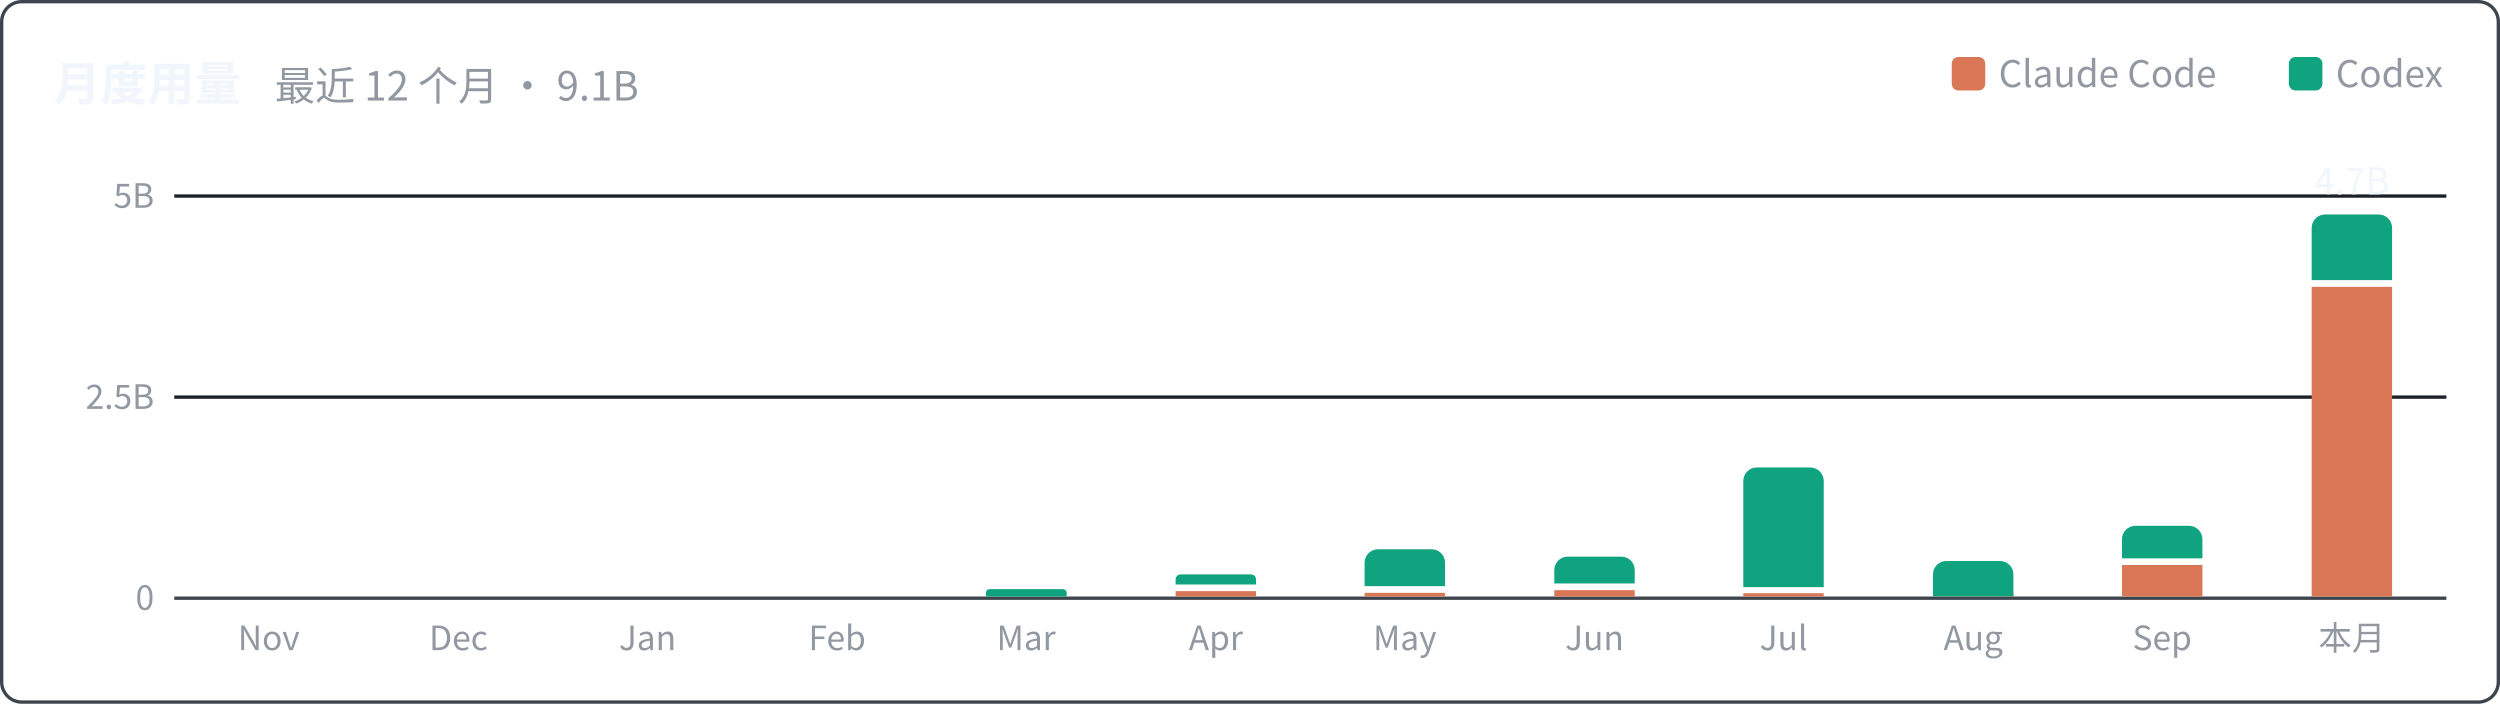
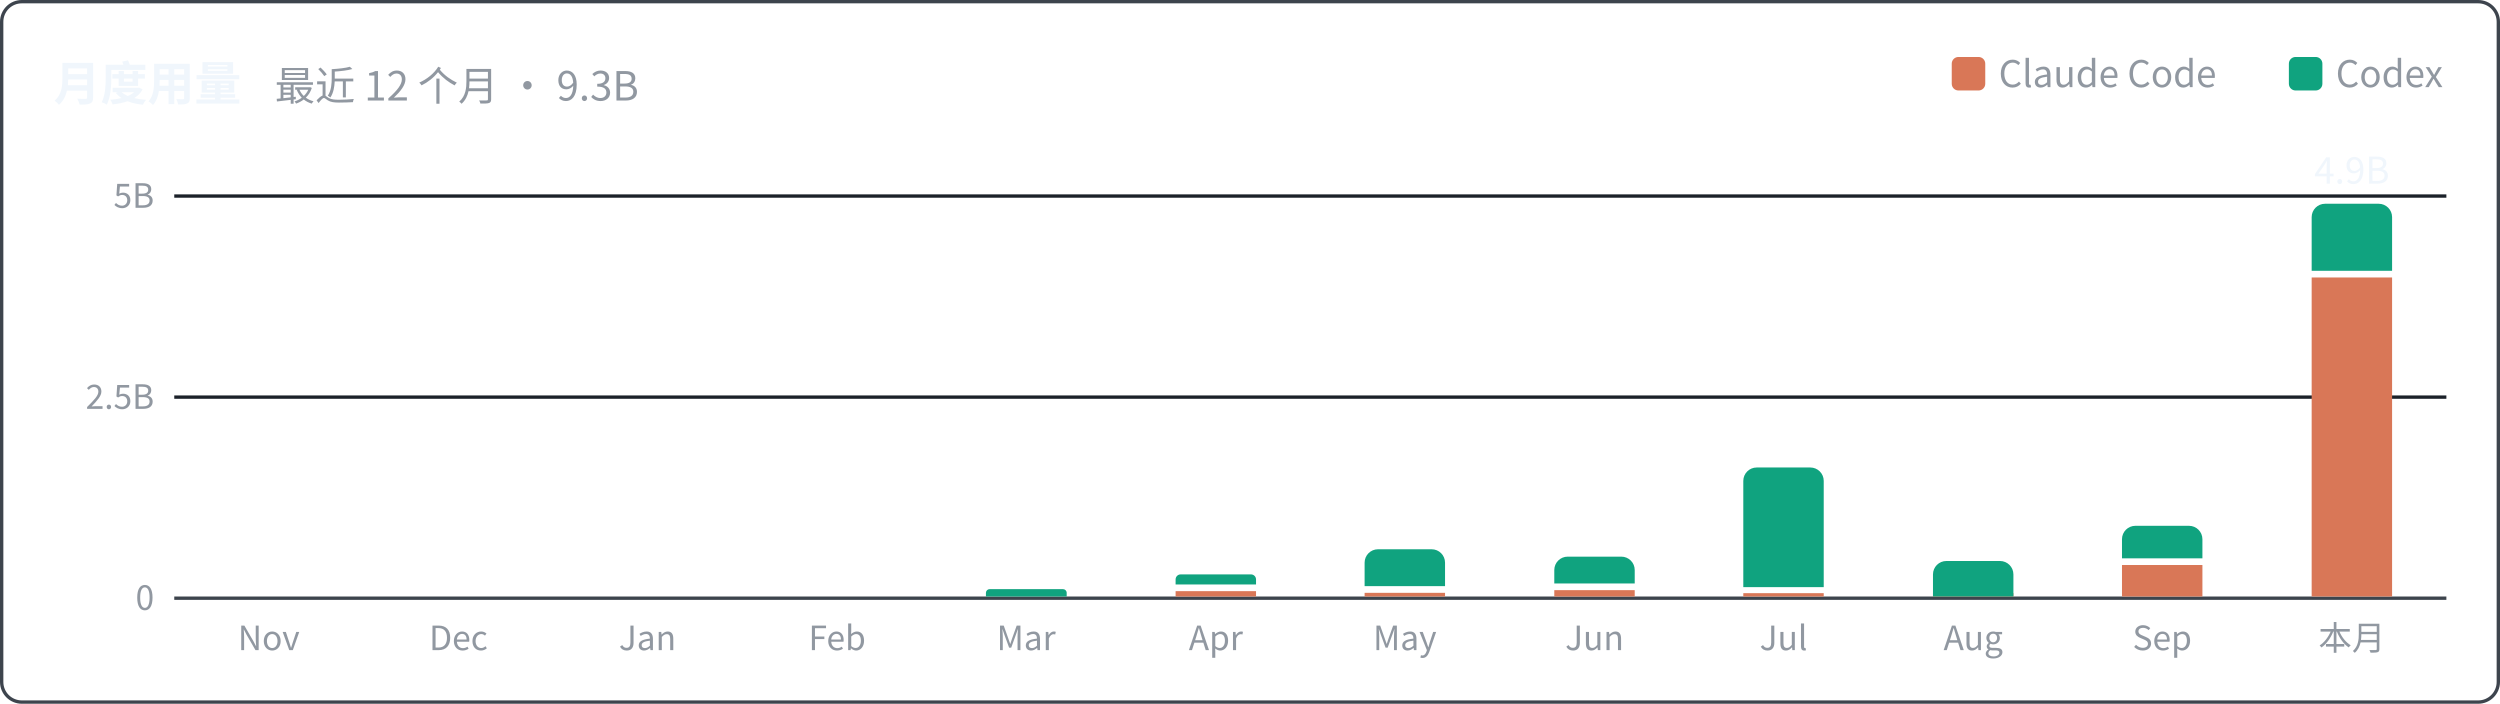
<svg xmlns="http://www.w3.org/2000/svg" width="746" height="210" viewBox="0 0 746 210" font-family="system-ui, -apple-system, 'Segoe UI', 'PingFang SC', 'Microsoft YaHei', 'Noto Sans CJK SC', sans-serif">
  <rect x="0.5" y="0.5" width="745" height="209" rx="6" fill="none" stroke="#3d444d" />
-   <text x="16" y="30" font-size="14" font-weight="600" fill="#f0f6fc">月度用量<tspan dx="10" font-size="12" font-weight="400" fill="#9198a1">最近 12 个月 · 9.1B</tspan>
+   <text x="16" y="30" font-size="14" font-weight="600" fill="#f0f6fc">月度用量<tspan dx="10" font-size="12" font-weight="400" fill="#9198a1">最近 12 个月 · 9.3B</tspan>
  </text>
  <line x1="52" y1="178.5" x2="730" y2="178.5" stroke="#3d444d" stroke-width="1" />
  <text x="46" y="182.0" font-size="10" text-anchor="end" fill="#9198a1">0</text>
  <line x1="52" y1="118.5" x2="730" y2="118.5" stroke="#1b2129" stroke-width="1" />
  <text x="46" y="122.0" font-size="10" text-anchor="end" fill="#9198a1">2.5B</text>
  <line x1="52" y1="58.5" x2="730" y2="58.5" stroke="#1b2129" stroke-width="1" />
  <text x="46" y="62.0" font-size="10" text-anchor="end" fill="#9198a1">5B</text>
  <text x="80.2" y="194" font-size="10" text-anchor="middle" fill="#9198a1">Nov</text>
  <text x="136.8" y="194" font-size="10" text-anchor="middle" fill="#9198a1">Dec</text>
  <text x="193.2" y="194" font-size="10" text-anchor="middle" fill="#9198a1">Jan</text>
  <text x="249.8" y="194" font-size="10" text-anchor="middle" fill="#9198a1">Feb</text>
  <path d="M294.2 178.0 v-1.1 a1.1 1.1 0 0 1 1.1 -1.1 h21.9 a1.1 1.1 0 0 1 1.1 1.1 v1.1 z" fill="#10a37f" />
  <text x="306.2" y="194" font-size="10" text-anchor="middle" fill="#9198a1">Mar</text>
  <rect x="350.8" y="176.4" width="24" height="1.6" fill="#d97757" />
  <path d="M350.8 174.4 v-1.5 a1.5 1.5 0 0 1 1.5 -1.5 h21.0 a1.5 1.5 0 0 1 1.5 1.5 v1.5 z" fill="#10a37f" />
  <text x="362.8" y="194" font-size="10" text-anchor="middle" fill="#9198a1">Apr</text>
  <rect x="407.2" y="176.9" width="24" height="1.1" fill="#d97757" />
  <path d="M407.2 174.9 v-7.0 a4.0 4.0 0 0 1 4.0 -4.0 h16.0 a4.0 4.0 0 0 1 4.0 4.0 v7.0 z" fill="#10a37f" />
  <text x="419.2" y="194" font-size="10" text-anchor="middle" fill="#9198a1">May</text>
  <rect x="463.8" y="176.1" width="24" height="1.9" fill="#d97757" />
  <path d="M463.8 174.1 v-4.0 a4.0 4.0 0 0 1 4.0 -4.0 h16.0 a4.0 4.0 0 0 1 4.0 4.0 v4.0 z" fill="#10a37f" />
  <text x="475.8" y="194" font-size="10" text-anchor="middle" fill="#9198a1">Jun</text>
  <rect x="520.2" y="177.0" width="24" height="1.0" fill="#d97757" />
  <path d="M520.2 175.2 v-31.7 a4.0 4.0 0 0 1 4.0 -4.0 h16.0 a4.0 4.0 0 0 1 4.0 4.0 v31.7 z" fill="#10a37f" />
  <text x="532.2" y="194" font-size="10" text-anchor="middle" fill="#9198a1">Jul</text>
  <rect x="576.8" y="177.0" width="24" height="1.0" fill="#d97757" />
  <path d="M576.8 178.0 v-6.6 a4.0 4.0 0 0 1 4.0 -4.0 h16.0 a4.0 4.0 0 0 1 4.0 4.0 v6.6 z" fill="#10a37f" />
  <text x="588.8" y="194" font-size="10" text-anchor="middle" fill="#9198a1">Aug</text>
  <rect x="633.2" y="168.6" width="24" height="9.4" fill="#d97757" />
  <path d="M633.2 166.6 v-5.7 a4.0 4.0 0 0 1 4.0 -4.0 h16.0 a4.0 4.0 0 0 1 4.0 4.0 v5.7 z" fill="#10a37f" />
  <text x="645.2" y="194" font-size="10" text-anchor="middle" fill="#9198a1">Sep</text>
-   <rect x="689.8" y="85.6" width="24" height="92.4" fill="#d97757" />
-   <path d="M689.8 83.6 v-15.6 a4.0 4.0 0 0 1 4.0 -4.0 h16.0 a4.0 4.0 0 0 1 4.0 4.0 v15.6 z" fill="#10a37f" />
-   <text x="701.8" y="58.0" font-size="11" text-anchor="middle" fill="#f0f6fc">4.7B</text>
+   <rect x="689.8" y="82.8" width="24" height="95.2" fill="#d97757" />
+   <path d="M689.8 80.8 v-16.0 a4.0 4.0 0 0 1 4.0 -4.0 h16.0 a4.0 4.0 0 0 1 4.0 4.0 v16.0 z" fill="#10a37f" />
+   <text x="701.8" y="54.8" font-size="11" text-anchor="middle" fill="#f0f6fc">4.9B</text>
  <text x="701.8" y="194" font-size="10" text-anchor="middle" fill="#9198a1">本月</text>
  <text x="697.0" y="26" font-size="11" fill="#9198a1">Codex</text>
  <rect x="683.0" y="17" width="10" height="10" rx="2" fill="#10a37f" />
  <text x="596.4" y="26" font-size="11" fill="#9198a1">Claude Code</text>
  <rect x="582.4" y="17" width="10" height="10" rx="2" fill="#d97757" />
</svg>
